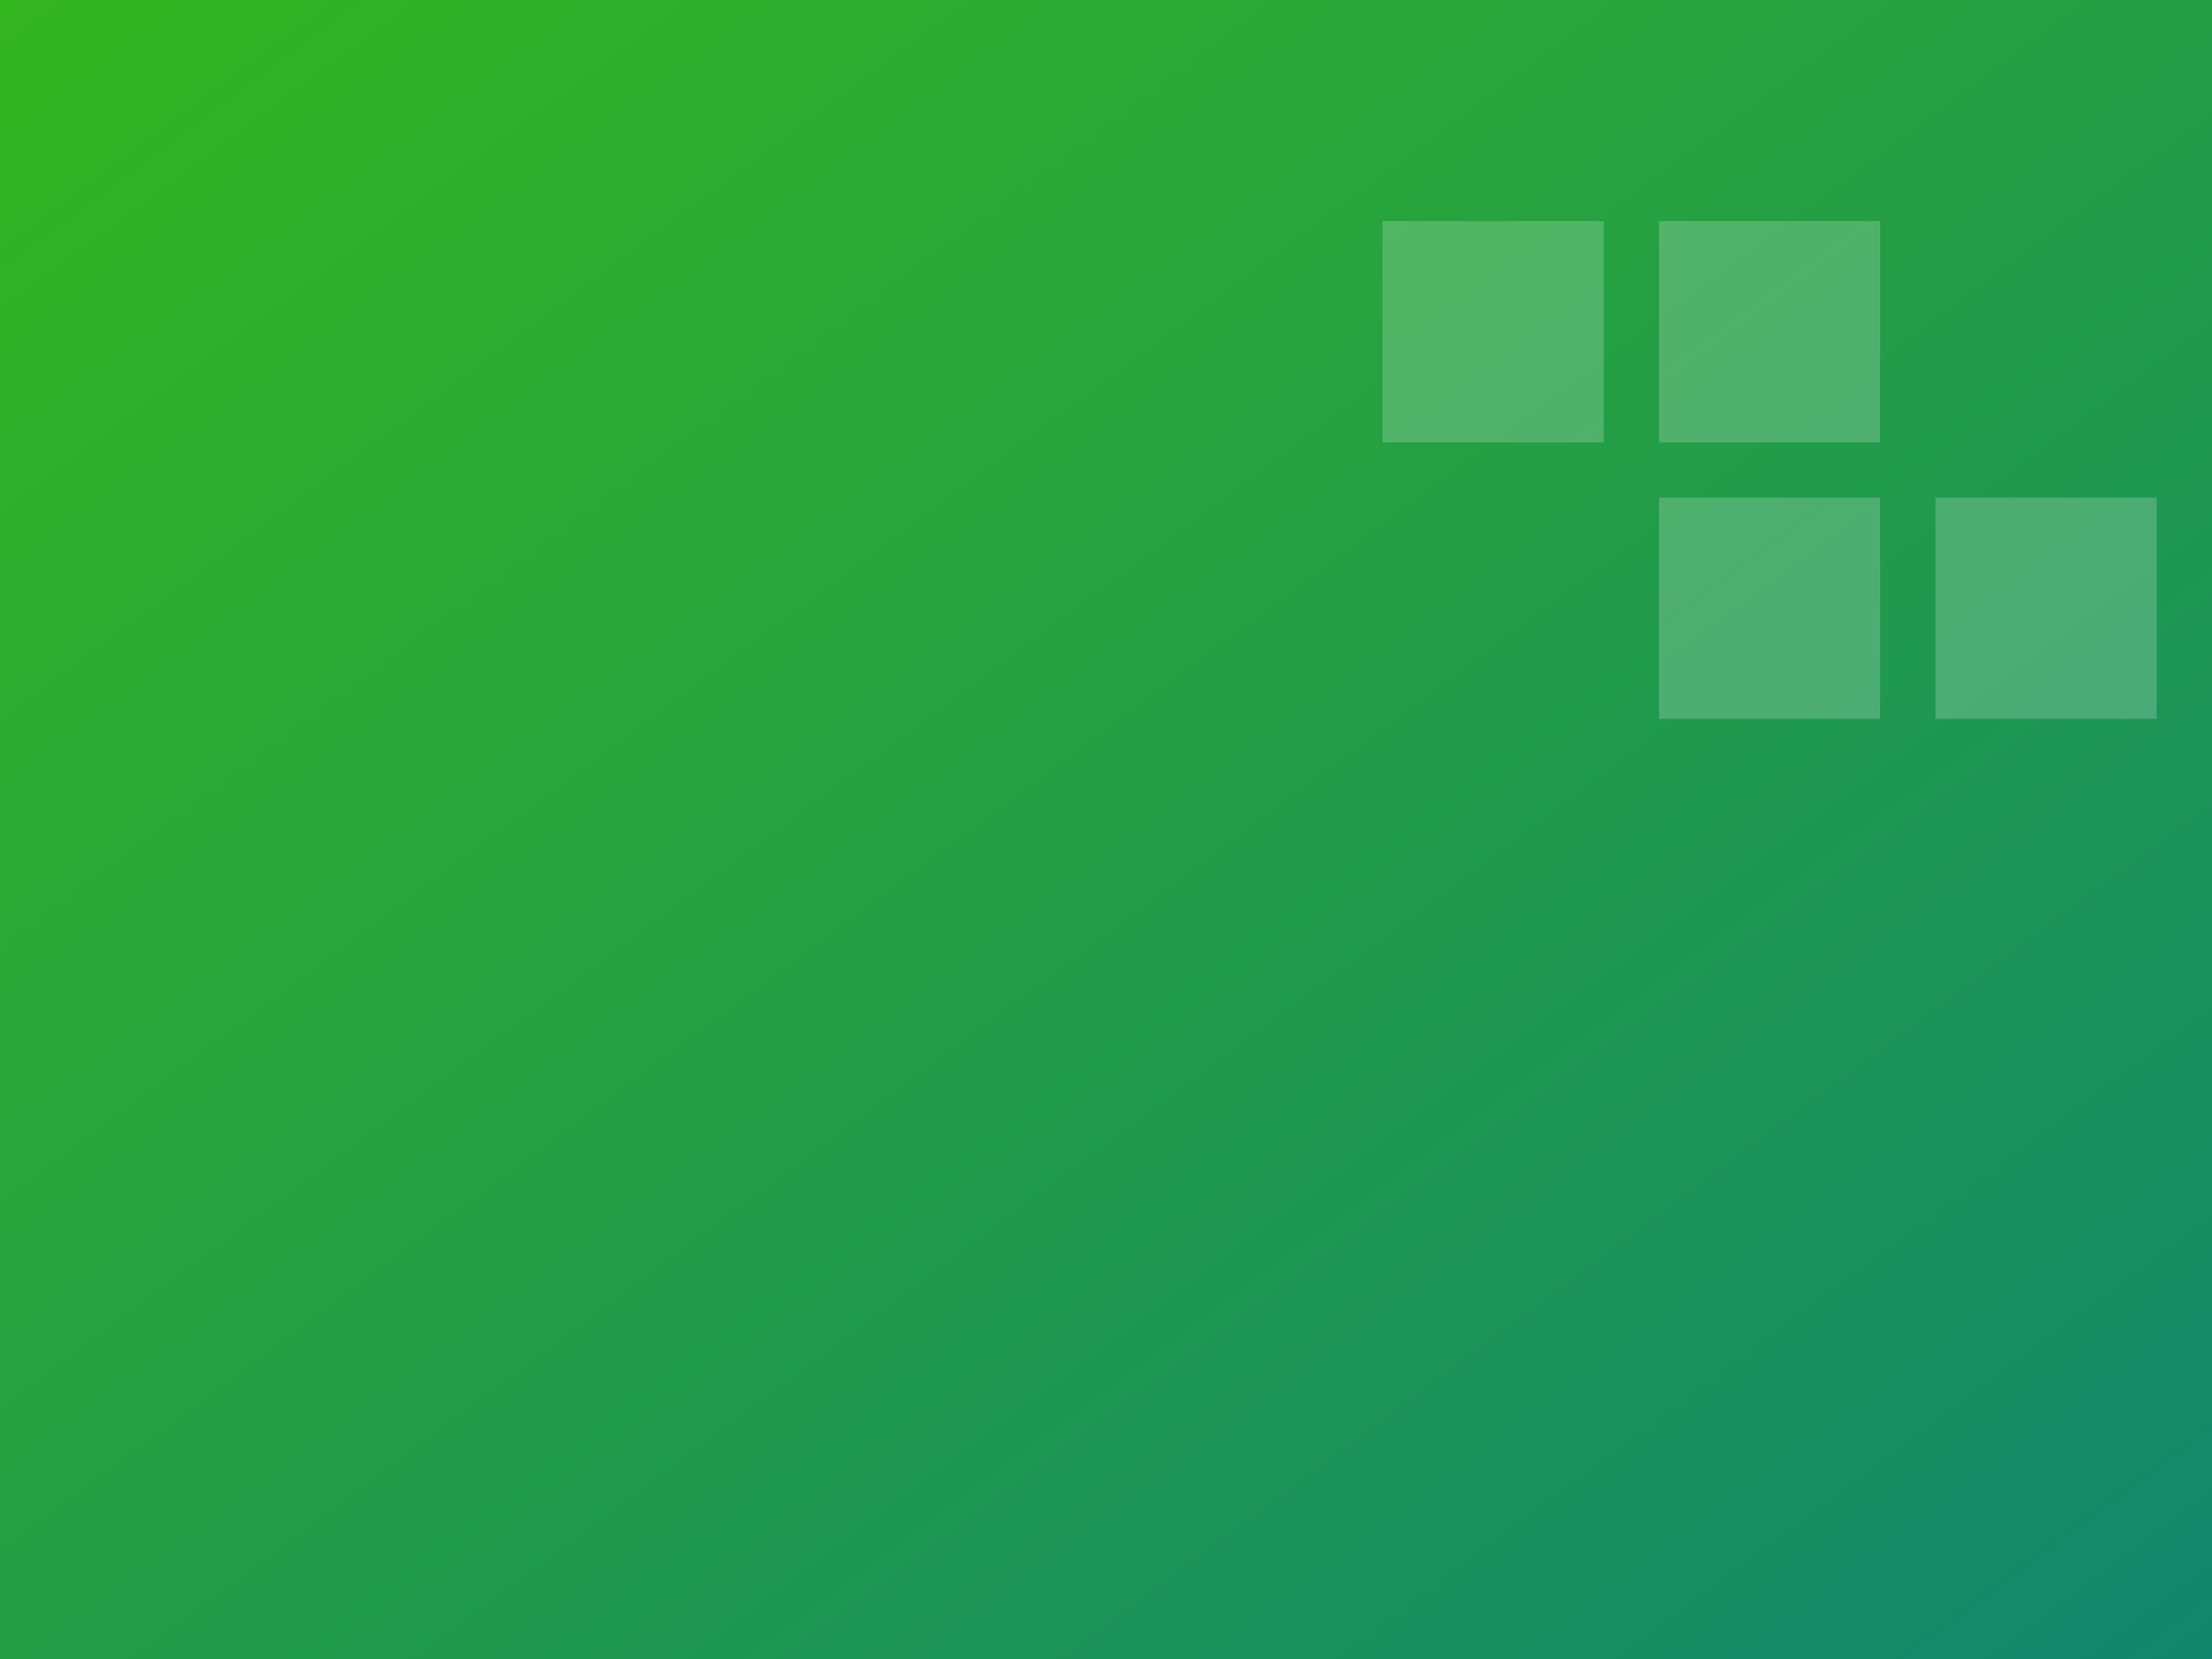
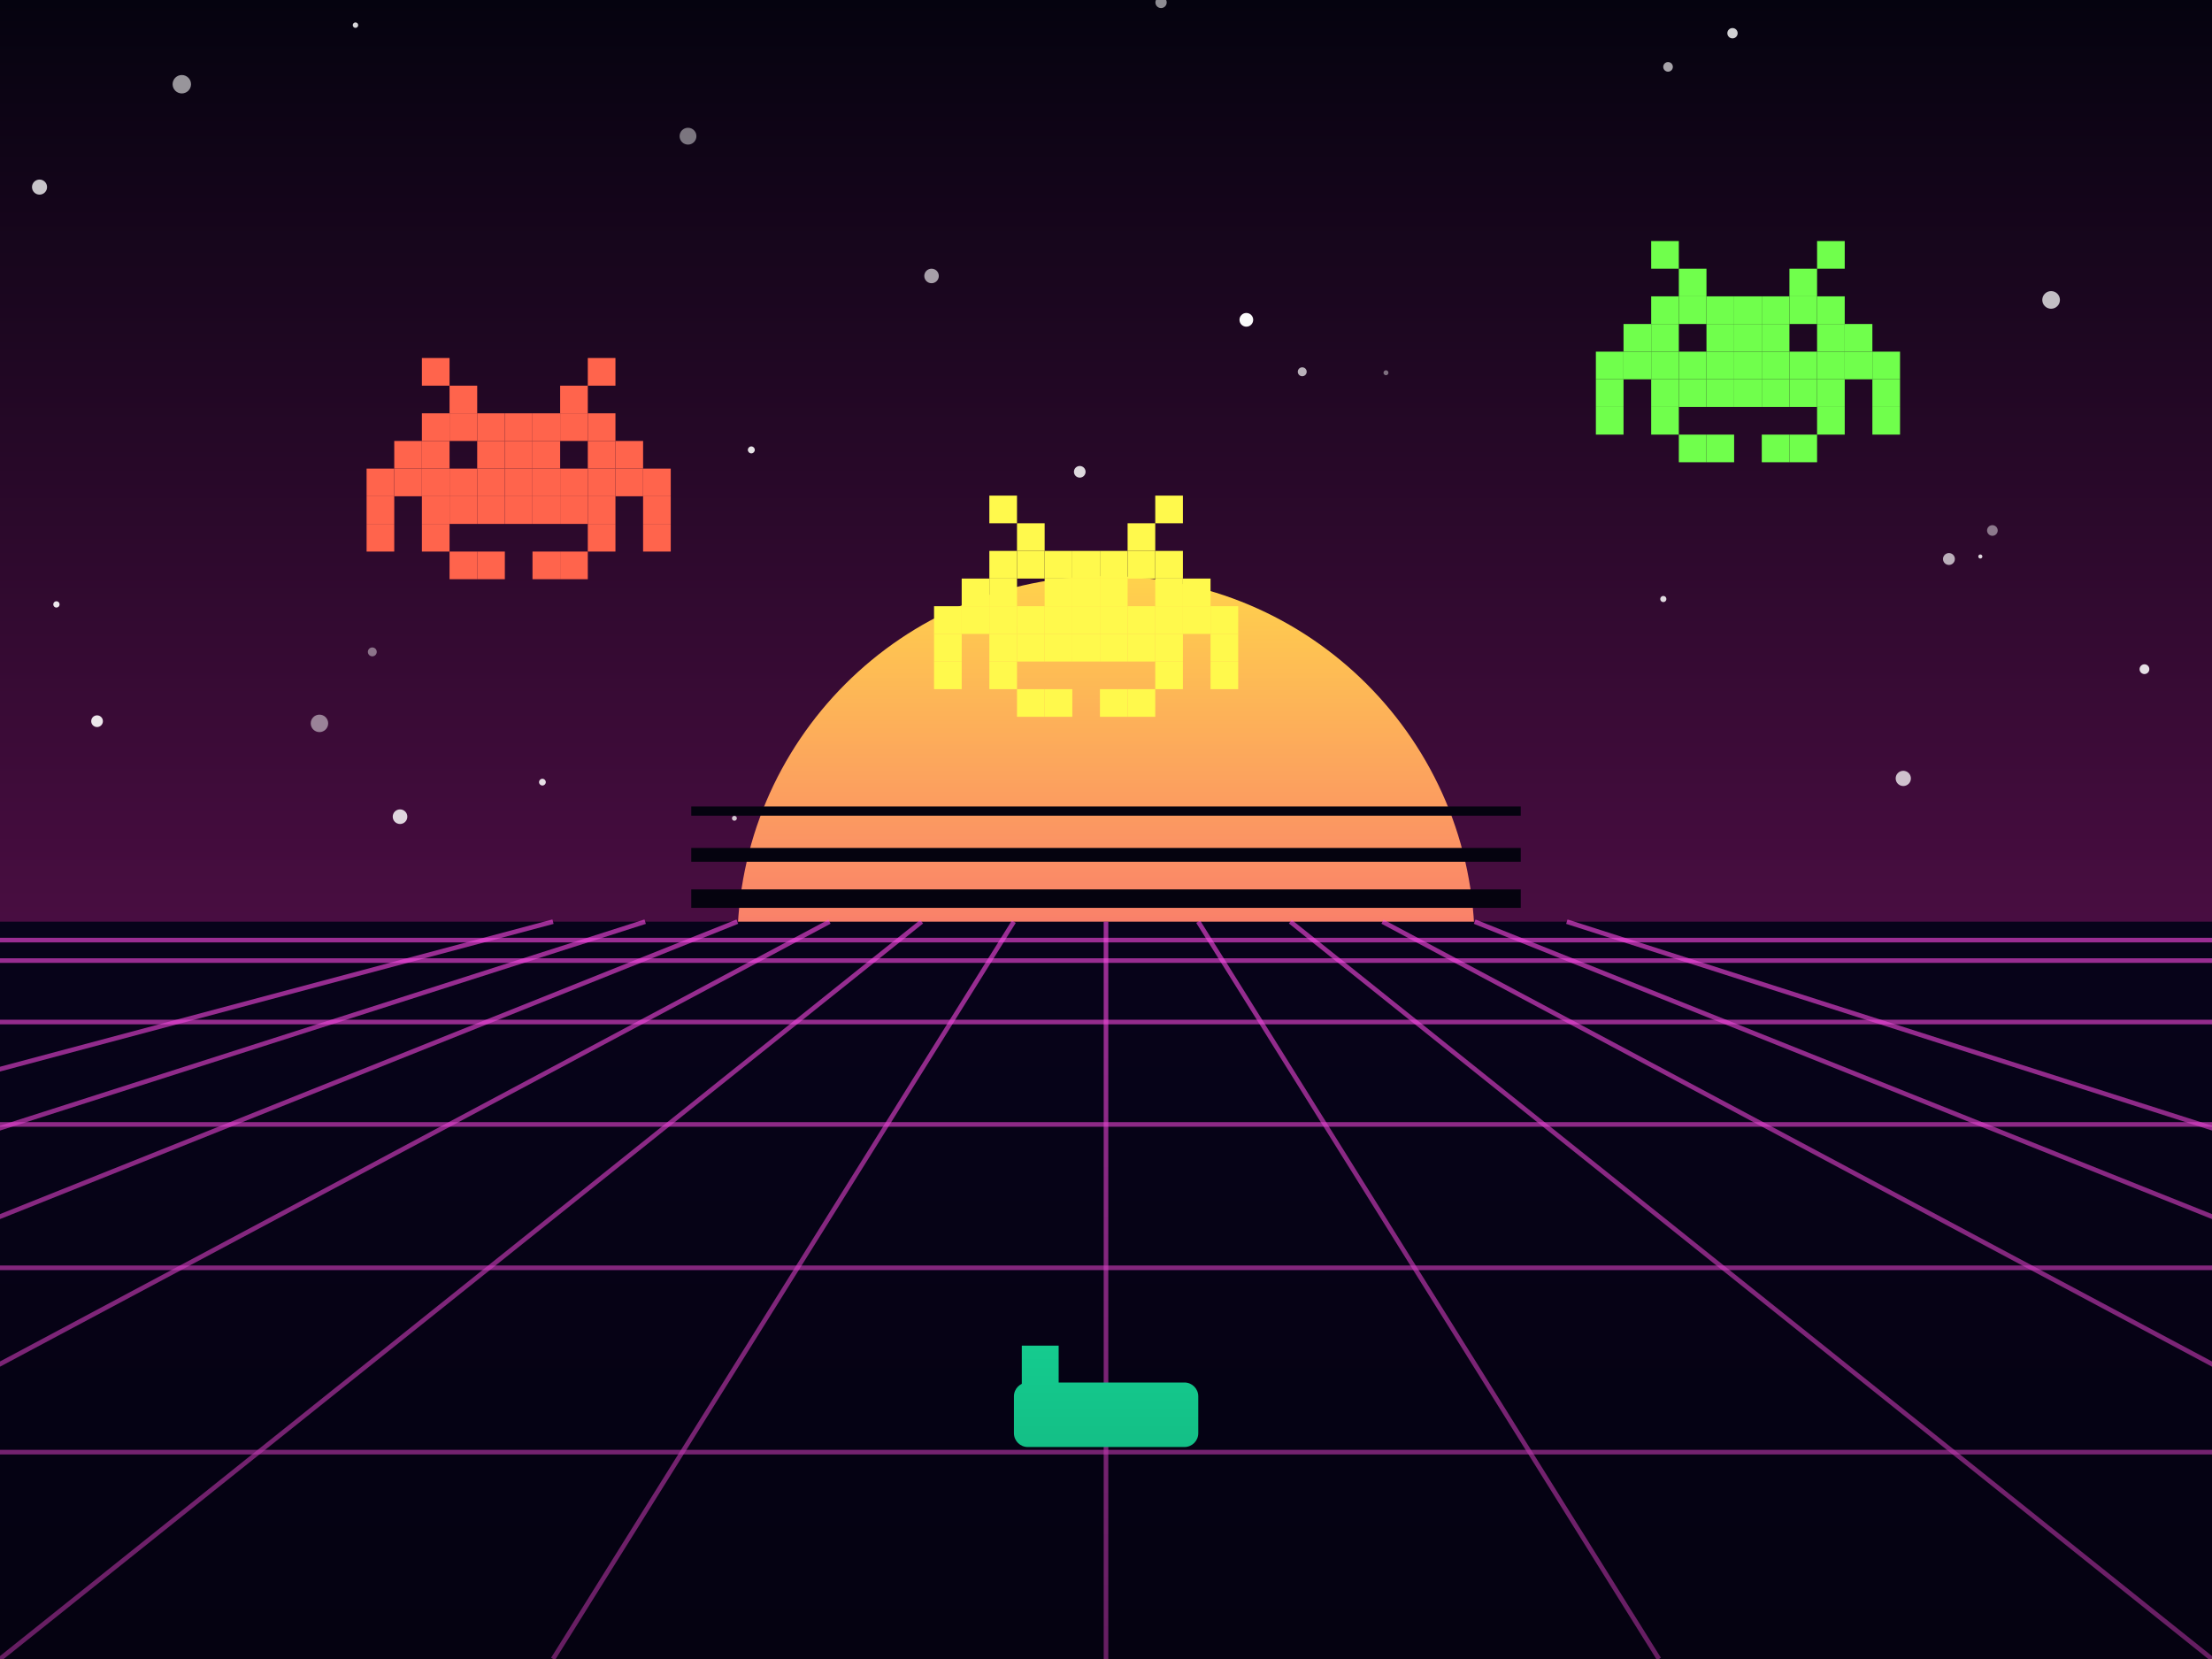
- <svg xmlns="http://www.w3.org/2000/svg" viewBox="0 0 400 300">
+ <svg xmlns="http://www.w3.org/2000/svg" viewBox="0 0 480 360" preserveAspectRatio="xMidYMid slice">
  <defs>
-     <linearGradient id="g" x1="0" y1="0" x2="1" y2="1">
-       <stop offset="0" stop-color="hsl(112 70% 42%)" />
-       <stop offset="1" stop-color="hsl(167 75% 30%)" />
+     <linearGradient id="bg" x1="0" y1="0" x2="0" y2="1">
+       <stop offset="0" stop-color="#05030f" />
+       <stop offset="0.6" stop-color="hsl(308 70% 18% / 1)" />
+       <stop offset="1" stop-color="hsl(328 80% 30% / 1)" />
    </linearGradient>
-     <linearGradient id="s" x1="0" y1="0" x2="0" y2="1">
-       <stop offset=".45" stop-color="#000" stop-opacity="0" />
-       <stop offset="1" stop-color="#000" stop-opacity=".45" />
+     <linearGradient id="sun" x1="0" y1="0" x2="0" y2="1">
+       <stop offset="0" stop-color="hsl(45 100% 65% / 1)" />
+       <stop offset="1" stop-color="hsl(330 90% 55% / 1)" />
+     </linearGradient>
+     <linearGradient id="shade" x1="0" y1="0" x2="0" y2="1">
+       <stop offset="0.55" stop-color="rgb(0 0 0 / 0)" />
+       <stop offset="1" stop-color="rgb(0 0 0 / .35)" />
    </linearGradient>
  </defs>
-   <rect width="400" height="300" fill="url(#g)" />
-   <g fill="#fff" fill-opacity=".2">
-     <rect x="250" y="40" width="40" height="40" />
-     <rect x="300" y="40" width="40" height="40" />
-     <rect x="300" y="90" width="40" height="40" />
-     <rect x="350" y="90" width="40" height="40" />
-   </g>
+   <rect width="480" height="360" fill="url(#bg)" />
+   <circle cx="422.917" cy="121.303" r="1.288" fill="#fff" opacity="0.672" />
+   <circle cx="234.244" cy="158.918" r="1.006" fill="#fff" opacity="0.546" />
+   <circle cx="361.964" cy="14.51" r="1.043" fill="#fff" opacity="0.64" />
+   <circle cx="429.728" cy="120.758" r="0.444" fill="#fff" opacity="0.843" />
+   <circle cx="432.346" cy="115.114" r="1.155" fill="#fff" opacity="0.457" />
+   <circle cx="159.363" cy="177.569" r="0.532" fill="#fff" opacity="0.768" />
+   <circle cx="234.307" cy="102.38" r="1.263" fill="#fff" opacity="0.845" />
+   <circle cx="149.296" cy="29.551" r="1.825" fill="#fff" opacity="0.45" />
+   <circle cx="251.947" cy="0.525" r="1.226" fill="#fff" opacity="0.543" />
+   <circle cx="413.009" cy="168.914" r="1.653" fill="#fff" opacity="0.748" />
+   <circle cx="183" cy="158.809" r="1.985" fill="#fff" opacity="0.463" />
+   <circle cx="117.702" cy="169.723" r="0.735" fill="#fff" opacity="0.871" />
+   <circle cx="282.584" cy="80.673" r="0.966" fill="#fff" opacity="0.684" />
+   <circle cx="39.453" cy="18.276" r="1.998" fill="#fff" opacity="0.575" />
+   <circle cx="300.752" cy="80.886" r="0.537" fill="#fff" opacity="0.418" />
+   <circle cx="202.145" cy="59.882" r="1.577" fill="#fff" opacity="0.616" />
+   <circle cx="163.035" cy="97.626" r="0.754" fill="#fff" opacity="0.886" />
+   <circle cx="86.806" cy="177.22" r="1.584" fill="#fff" opacity="0.832" />
+   <circle cx="8.578" cy="40.6" r="1.635" fill="#fff" opacity="0.765" />
+   <circle cx="445.086" cy="65.084" r="1.914" fill="#fff" opacity="0.737" />
+   <circle cx="465.343" cy="145.209" r="1.059" fill="#fff" opacity="0.871" />
+   <circle cx="77.139" cy="5.456" r="0.592" fill="#fff" opacity="0.842" />
+   <circle cx="375.949" cy="7.206" r="1.119" fill="#fff" opacity="0.818" />
+   <circle cx="80.789" cy="141.459" r="0.964" fill="#fff" opacity="0.433" />
+   <circle cx="21.062" cy="156.498" r="1.27" fill="#fff" opacity="0.901" />
+   <circle cx="226.306" cy="150.731" r="1.745" fill="#fff" opacity="0.983" />
+   <circle cx="12.245" cy="131.156" r="0.688" fill="#fff" opacity="0.906" />
+   <circle cx="360.937" cy="129.985" r="0.67" fill="#fff" opacity="0.844" />
+   <circle cx="69.322" cy="156.97" r="1.893" fill="#fff" opacity="0.488" />
+   <circle cx="270.454" cy="69.4" r="1.488" fill="#fff" opacity="0.978" />
+   <circle cx="240" cy="205" r="80" fill="url(#sun)" />
+   <rect x="150" y="175" width="180" height="2" fill="#05030f" />
+   <rect x="150" y="184" width="180" height="3" fill="#05030f" />
+   <rect x="150" y="193" width="180" height="4" fill="#05030f" />
+   <rect x="150" y="202" width="180" height="5" fill="#05030f" />
+   <rect x="150" y="211" width="180" height="6" fill="#05030f" />
+   <rect y="200" width="480" height="160" fill="#07031a" />
+   <line x1="120" y1="200" x2="-480" y2="360" stroke="hsl(308 100% 65% / 1)" stroke-opacity=".6" />
+   <line x1="140" y1="200" x2="-360" y2="360" stroke="hsl(308 100% 65% / 1)" stroke-opacity=".6" />
+   <line x1="160" y1="200" x2="-240" y2="360" stroke="hsl(308 100% 65% / 1)" stroke-opacity=".6" />
+   <line x1="180" y1="200" x2="-120" y2="360" stroke="hsl(308 100% 65% / 1)" stroke-opacity=".6" />
+   <line x1="200" y1="200" x2="0" y2="360" stroke="hsl(308 100% 65% / 1)" stroke-opacity=".6" />
+   <line x1="220" y1="200" x2="120" y2="360" stroke="hsl(308 100% 65% / 1)" stroke-opacity=".6" />
+   <line x1="240" y1="200" x2="240" y2="360" stroke="hsl(308 100% 65% / 1)" stroke-opacity=".6" />
+   <line x1="260" y1="200" x2="360" y2="360" stroke="hsl(308 100% 65% / 1)" stroke-opacity=".6" />
+   <line x1="280" y1="200" x2="480" y2="360" stroke="hsl(308 100% 65% / 1)" stroke-opacity=".6" />
+   <line x1="300" y1="200" x2="600" y2="360" stroke="hsl(308 100% 65% / 1)" stroke-opacity=".6" />
+   <line x1="320" y1="200" x2="720" y2="360" stroke="hsl(308 100% 65% / 1)" stroke-opacity=".6" />
+   <line x1="340" y1="200" x2="840" y2="360" stroke="hsl(308 100% 65% / 1)" stroke-opacity=".6" />
+   <line x1="0" y1="204" x2="480" y2="204" stroke="hsl(308 100% 65% / 1)" stroke-opacity=".6" />
+   <line x1="0" y1="208.444" x2="480" y2="208.444" stroke="hsl(308 100% 65% / 1)" stroke-opacity=".6" />
+   <line x1="0" y1="221.778" x2="480" y2="221.778" stroke="hsl(308 100% 65% / 1)" stroke-opacity=".6" />
+   <line x1="0" y1="244" x2="480" y2="244" stroke="hsl(308 100% 65% / 1)" stroke-opacity=".6" />
+   <line x1="0" y1="275.111" x2="480" y2="275.111" stroke="hsl(308 100% 65% / 1)" stroke-opacity=".6" />
+   <line x1="0" y1="315.111" x2="480" y2="315.111" stroke="hsl(308 100% 65% / 1)" stroke-opacity=".6" />
+   <rect x="91.551" y="77.688" width="6" height="6" fill="hsl(8 100% 65% / 1)" />
+   <rect x="127.551" y="77.688" width="6" height="6" fill="hsl(8 100% 65% / 1)" />
+   <rect x="97.551" y="83.688" width="6" height="6" fill="hsl(8 100% 65% / 1)" />
+   <rect x="121.551" y="83.688" width="6" height="6" fill="hsl(8 100% 65% / 1)" />
+   <rect x="91.551" y="89.688" width="6" height="6" fill="hsl(8 100% 65% / 1)" />
+   <rect x="97.551" y="89.688" width="6" height="6" fill="hsl(8 100% 65% / 1)" />
+   <rect x="103.551" y="89.688" width="6" height="6" fill="hsl(8 100% 65% / 1)" />
+   <rect x="109.551" y="89.688" width="6" height="6" fill="hsl(8 100% 65% / 1)" />
+   <rect x="115.551" y="89.688" width="6" height="6" fill="hsl(8 100% 65% / 1)" />
+   <rect x="121.551" y="89.688" width="6" height="6" fill="hsl(8 100% 65% / 1)" />
+   <rect x="127.551" y="89.688" width="6" height="6" fill="hsl(8 100% 65% / 1)" />
+   <rect x="85.551" y="95.688" width="6" height="6" fill="hsl(8 100% 65% / 1)" />
+   <rect x="91.551" y="95.688" width="6" height="6" fill="hsl(8 100% 65% / 1)" />
+   <rect x="103.551" y="95.688" width="6" height="6" fill="hsl(8 100% 65% / 1)" />
+   <rect x="109.551" y="95.688" width="6" height="6" fill="hsl(8 100% 65% / 1)" />
+   <rect x="115.551" y="95.688" width="6" height="6" fill="hsl(8 100% 65% / 1)" />
+   <rect x="127.551" y="95.688" width="6" height="6" fill="hsl(8 100% 65% / 1)" />
+   <rect x="133.551" y="95.688" width="6" height="6" fill="hsl(8 100% 65% / 1)" />
+   <rect x="79.551" y="101.688" width="6" height="6" fill="hsl(8 100% 65% / 1)" />
+   <rect x="85.551" y="101.688" width="6" height="6" fill="hsl(8 100% 65% / 1)" />
+   <rect x="91.551" y="101.688" width="6" height="6" fill="hsl(8 100% 65% / 1)" />
+   <rect x="97.551" y="101.688" width="6" height="6" fill="hsl(8 100% 65% / 1)" />
+   <rect x="103.551" y="101.688" width="6" height="6" fill="hsl(8 100% 65% / 1)" />
+   <rect x="109.551" y="101.688" width="6" height="6" fill="hsl(8 100% 65% / 1)" />
+   <rect x="115.551" y="101.688" width="6" height="6" fill="hsl(8 100% 65% / 1)" />
+   <rect x="121.551" y="101.688" width="6" height="6" fill="hsl(8 100% 65% / 1)" />
+   <rect x="127.551" y="101.688" width="6" height="6" fill="hsl(8 100% 65% / 1)" />
+   <rect x="133.551" y="101.688" width="6" height="6" fill="hsl(8 100% 65% / 1)" />
+   <rect x="139.551" y="101.688" width="6" height="6" fill="hsl(8 100% 65% / 1)" />
+   <rect x="79.551" y="107.688" width="6" height="6" fill="hsl(8 100% 65% / 1)" />
+   <rect x="91.551" y="107.688" width="6" height="6" fill="hsl(8 100% 65% / 1)" />
+   <rect x="97.551" y="107.688" width="6" height="6" fill="hsl(8 100% 65% / 1)" />
+   <rect x="103.551" y="107.688" width="6" height="6" fill="hsl(8 100% 65% / 1)" />
+   <rect x="109.551" y="107.688" width="6" height="6" fill="hsl(8 100% 65% / 1)" />
+   <rect x="115.551" y="107.688" width="6" height="6" fill="hsl(8 100% 65% / 1)" />
+   <rect x="121.551" y="107.688" width="6" height="6" fill="hsl(8 100% 65% / 1)" />
+   <rect x="127.551" y="107.688" width="6" height="6" fill="hsl(8 100% 65% / 1)" />
+   <rect x="139.551" y="107.688" width="6" height="6" fill="hsl(8 100% 65% / 1)" />
+   <rect x="79.551" y="113.688" width="6" height="6" fill="hsl(8 100% 65% / 1)" />
+   <rect x="91.551" y="113.688" width="6" height="6" fill="hsl(8 100% 65% / 1)" />
+   <rect x="127.551" y="113.688" width="6" height="6" fill="hsl(8 100% 65% / 1)" />
+   <rect x="139.551" y="113.688" width="6" height="6" fill="hsl(8 100% 65% / 1)" />
+   <rect x="97.551" y="119.688" width="6" height="6" fill="hsl(8 100% 65% / 1)" />
+   <rect x="103.551" y="119.688" width="6" height="6" fill="hsl(8 100% 65% / 1)" />
+   <rect x="115.551" y="119.688" width="6" height="6" fill="hsl(8 100% 65% / 1)" />
+   <rect x="121.551" y="119.688" width="6" height="6" fill="hsl(8 100% 65% / 1)" />
+   <rect x="214.687" y="107.546" width="6" height="6" fill="hsl(58 100% 65% / 1)" />
+   <rect x="250.687" y="107.546" width="6" height="6" fill="hsl(58 100% 65% / 1)" />
+   <rect x="220.687" y="113.546" width="6" height="6" fill="hsl(58 100% 65% / 1)" />
+   <rect x="244.687" y="113.546" width="6" height="6" fill="hsl(58 100% 65% / 1)" />
+   <rect x="214.687" y="119.546" width="6" height="6" fill="hsl(58 100% 65% / 1)" />
+   <rect x="220.687" y="119.546" width="6" height="6" fill="hsl(58 100% 65% / 1)" />
+   <rect x="226.687" y="119.546" width="6" height="6" fill="hsl(58 100% 65% / 1)" />
+   <rect x="232.687" y="119.546" width="6" height="6" fill="hsl(58 100% 65% / 1)" />
+   <rect x="238.687" y="119.546" width="6" height="6" fill="hsl(58 100% 65% / 1)" />
+   <rect x="244.687" y="119.546" width="6" height="6" fill="hsl(58 100% 65% / 1)" />
+   <rect x="250.687" y="119.546" width="6" height="6" fill="hsl(58 100% 65% / 1)" />
+   <rect x="208.687" y="125.546" width="6" height="6" fill="hsl(58 100% 65% / 1)" />
+   <rect x="214.687" y="125.546" width="6" height="6" fill="hsl(58 100% 65% / 1)" />
+   <rect x="226.687" y="125.546" width="6" height="6" fill="hsl(58 100% 65% / 1)" />
+   <rect x="232.687" y="125.546" width="6" height="6" fill="hsl(58 100% 65% / 1)" />
+   <rect x="238.687" y="125.546" width="6" height="6" fill="hsl(58 100% 65% / 1)" />
+   <rect x="250.687" y="125.546" width="6" height="6" fill="hsl(58 100% 65% / 1)" />
+   <rect x="256.687" y="125.546" width="6" height="6" fill="hsl(58 100% 65% / 1)" />
+   <rect x="202.687" y="131.546" width="6" height="6" fill="hsl(58 100% 65% / 1)" />
+   <rect x="208.687" y="131.546" width="6" height="6" fill="hsl(58 100% 65% / 1)" />
+   <rect x="214.687" y="131.546" width="6" height="6" fill="hsl(58 100% 65% / 1)" />
+   <rect x="220.687" y="131.546" width="6" height="6" fill="hsl(58 100% 65% / 1)" />
+   <rect x="226.687" y="131.546" width="6" height="6" fill="hsl(58 100% 65% / 1)" />
+   <rect x="232.687" y="131.546" width="6" height="6" fill="hsl(58 100% 65% / 1)" />
+   <rect x="238.687" y="131.546" width="6" height="6" fill="hsl(58 100% 65% / 1)" />
+   <rect x="244.687" y="131.546" width="6" height="6" fill="hsl(58 100% 65% / 1)" />
+   <rect x="250.687" y="131.546" width="6" height="6" fill="hsl(58 100% 65% / 1)" />
+   <rect x="256.687" y="131.546" width="6" height="6" fill="hsl(58 100% 65% / 1)" />
+   <rect x="262.687" y="131.546" width="6" height="6" fill="hsl(58 100% 65% / 1)" />
+   <rect x="202.687" y="137.546" width="6" height="6" fill="hsl(58 100% 65% / 1)" />
+   <rect x="214.687" y="137.546" width="6" height="6" fill="hsl(58 100% 65% / 1)" />
+   <rect x="220.687" y="137.546" width="6" height="6" fill="hsl(58 100% 65% / 1)" />
+   <rect x="226.687" y="137.546" width="6" height="6" fill="hsl(58 100% 65% / 1)" />
+   <rect x="232.687" y="137.546" width="6" height="6" fill="hsl(58 100% 65% / 1)" />
+   <rect x="238.687" y="137.546" width="6" height="6" fill="hsl(58 100% 65% / 1)" />
+   <rect x="244.687" y="137.546" width="6" height="6" fill="hsl(58 100% 65% / 1)" />
+   <rect x="250.687" y="137.546" width="6" height="6" fill="hsl(58 100% 65% / 1)" />
+   <rect x="262.687" y="137.546" width="6" height="6" fill="hsl(58 100% 65% / 1)" />
+   <rect x="202.687" y="143.546" width="6" height="6" fill="hsl(58 100% 65% / 1)" />
+   <rect x="214.687" y="143.546" width="6" height="6" fill="hsl(58 100% 65% / 1)" />
+   <rect x="250.687" y="143.546" width="6" height="6" fill="hsl(58 100% 65% / 1)" />
+   <rect x="262.687" y="143.546" width="6" height="6" fill="hsl(58 100% 65% / 1)" />
+   <rect x="220.687" y="149.546" width="6" height="6" fill="hsl(58 100% 65% / 1)" />
+   <rect x="226.687" y="149.546" width="6" height="6" fill="hsl(58 100% 65% / 1)" />
+   <rect x="238.687" y="149.546" width="6" height="6" fill="hsl(58 100% 65% / 1)" />
+   <rect x="244.687" y="149.546" width="6" height="6" fill="hsl(58 100% 65% / 1)" />
+   <rect x="358.303" y="52.307" width="6" height="6" fill="hsl(108 100% 65% / 1)" />
+   <rect x="394.303" y="52.307" width="6" height="6" fill="hsl(108 100% 65% / 1)" />
+   <rect x="364.303" y="58.307" width="6" height="6" fill="hsl(108 100% 65% / 1)" />
+   <rect x="388.303" y="58.307" width="6" height="6" fill="hsl(108 100% 65% / 1)" />
+   <rect x="358.303" y="64.307" width="6" height="6" fill="hsl(108 100% 65% / 1)" />
+   <rect x="364.303" y="64.307" width="6" height="6" fill="hsl(108 100% 65% / 1)" />
+   <rect x="370.303" y="64.307" width="6" height="6" fill="hsl(108 100% 65% / 1)" />
+   <rect x="376.303" y="64.307" width="6" height="6" fill="hsl(108 100% 65% / 1)" />
+   <rect x="382.303" y="64.307" width="6" height="6" fill="hsl(108 100% 65% / 1)" />
+   <rect x="388.303" y="64.307" width="6" height="6" fill="hsl(108 100% 65% / 1)" />
+   <rect x="394.303" y="64.307" width="6" height="6" fill="hsl(108 100% 65% / 1)" />
+   <rect x="352.303" y="70.307" width="6" height="6" fill="hsl(108 100% 65% / 1)" />
+   <rect x="358.303" y="70.307" width="6" height="6" fill="hsl(108 100% 65% / 1)" />
+   <rect x="370.303" y="70.307" width="6" height="6" fill="hsl(108 100% 65% / 1)" />
+   <rect x="376.303" y="70.307" width="6" height="6" fill="hsl(108 100% 65% / 1)" />
+   <rect x="382.303" y="70.307" width="6" height="6" fill="hsl(108 100% 65% / 1)" />
+   <rect x="394.303" y="70.307" width="6" height="6" fill="hsl(108 100% 65% / 1)" />
+   <rect x="400.303" y="70.307" width="6" height="6" fill="hsl(108 100% 65% / 1)" />
+   <rect x="346.303" y="76.307" width="6" height="6" fill="hsl(108 100% 65% / 1)" />
+   <rect x="352.303" y="76.307" width="6" height="6" fill="hsl(108 100% 65% / 1)" />
+   <rect x="358.303" y="76.307" width="6" height="6" fill="hsl(108 100% 65% / 1)" />
+   <rect x="364.303" y="76.307" width="6" height="6" fill="hsl(108 100% 65% / 1)" />
+   <rect x="370.303" y="76.307" width="6" height="6" fill="hsl(108 100% 65% / 1)" />
+   <rect x="376.303" y="76.307" width="6" height="6" fill="hsl(108 100% 65% / 1)" />
+   <rect x="382.303" y="76.307" width="6" height="6" fill="hsl(108 100% 65% / 1)" />
+   <rect x="388.303" y="76.307" width="6" height="6" fill="hsl(108 100% 65% / 1)" />
+   <rect x="394.303" y="76.307" width="6" height="6" fill="hsl(108 100% 65% / 1)" />
+   <rect x="400.303" y="76.307" width="6" height="6" fill="hsl(108 100% 65% / 1)" />
+   <rect x="406.303" y="76.307" width="6" height="6" fill="hsl(108 100% 65% / 1)" />
+   <rect x="346.303" y="82.307" width="6" height="6" fill="hsl(108 100% 65% / 1)" />
+   <rect x="358.303" y="82.307" width="6" height="6" fill="hsl(108 100% 65% / 1)" />
+   <rect x="364.303" y="82.307" width="6" height="6" fill="hsl(108 100% 65% / 1)" />
+   <rect x="370.303" y="82.307" width="6" height="6" fill="hsl(108 100% 65% / 1)" />
+   <rect x="376.303" y="82.307" width="6" height="6" fill="hsl(108 100% 65% / 1)" />
+   <rect x="382.303" y="82.307" width="6" height="6" fill="hsl(108 100% 65% / 1)" />
+   <rect x="388.303" y="82.307" width="6" height="6" fill="hsl(108 100% 65% / 1)" />
+   <rect x="394.303" y="82.307" width="6" height="6" fill="hsl(108 100% 65% / 1)" />
+   <rect x="406.303" y="82.307" width="6" height="6" fill="hsl(108 100% 65% / 1)" />
+   <rect x="346.303" y="88.307" width="6" height="6" fill="hsl(108 100% 65% / 1)" />
+   <rect x="358.303" y="88.307" width="6" height="6" fill="hsl(108 100% 65% / 1)" />
+   <rect x="394.303" y="88.307" width="6" height="6" fill="hsl(108 100% 65% / 1)" />
+   <rect x="406.303" y="88.307" width="6" height="6" fill="hsl(108 100% 65% / 1)" />
+   <rect x="364.303" y="94.307" width="6" height="6" fill="hsl(108 100% 65% / 1)" />
+   <rect x="370.303" y="94.307" width="6" height="6" fill="hsl(108 100% 65% / 1)" />
+   <rect x="382.303" y="94.307" width="6" height="6" fill="hsl(108 100% 65% / 1)" />
+   <rect x="388.303" y="94.307" width="6" height="6" fill="hsl(108 100% 65% / 1)" />
+   <rect x="220.022" y="300" width="40" height="14" rx="3" fill="hsl(160 100% 55% / 1)" />
+   <rect x="221.729" y="292" width="8" height="10" fill="hsl(160 100% 55% / 1)" />
+   <rect width="480" height="360" fill="url(#shade)" />
</svg>
